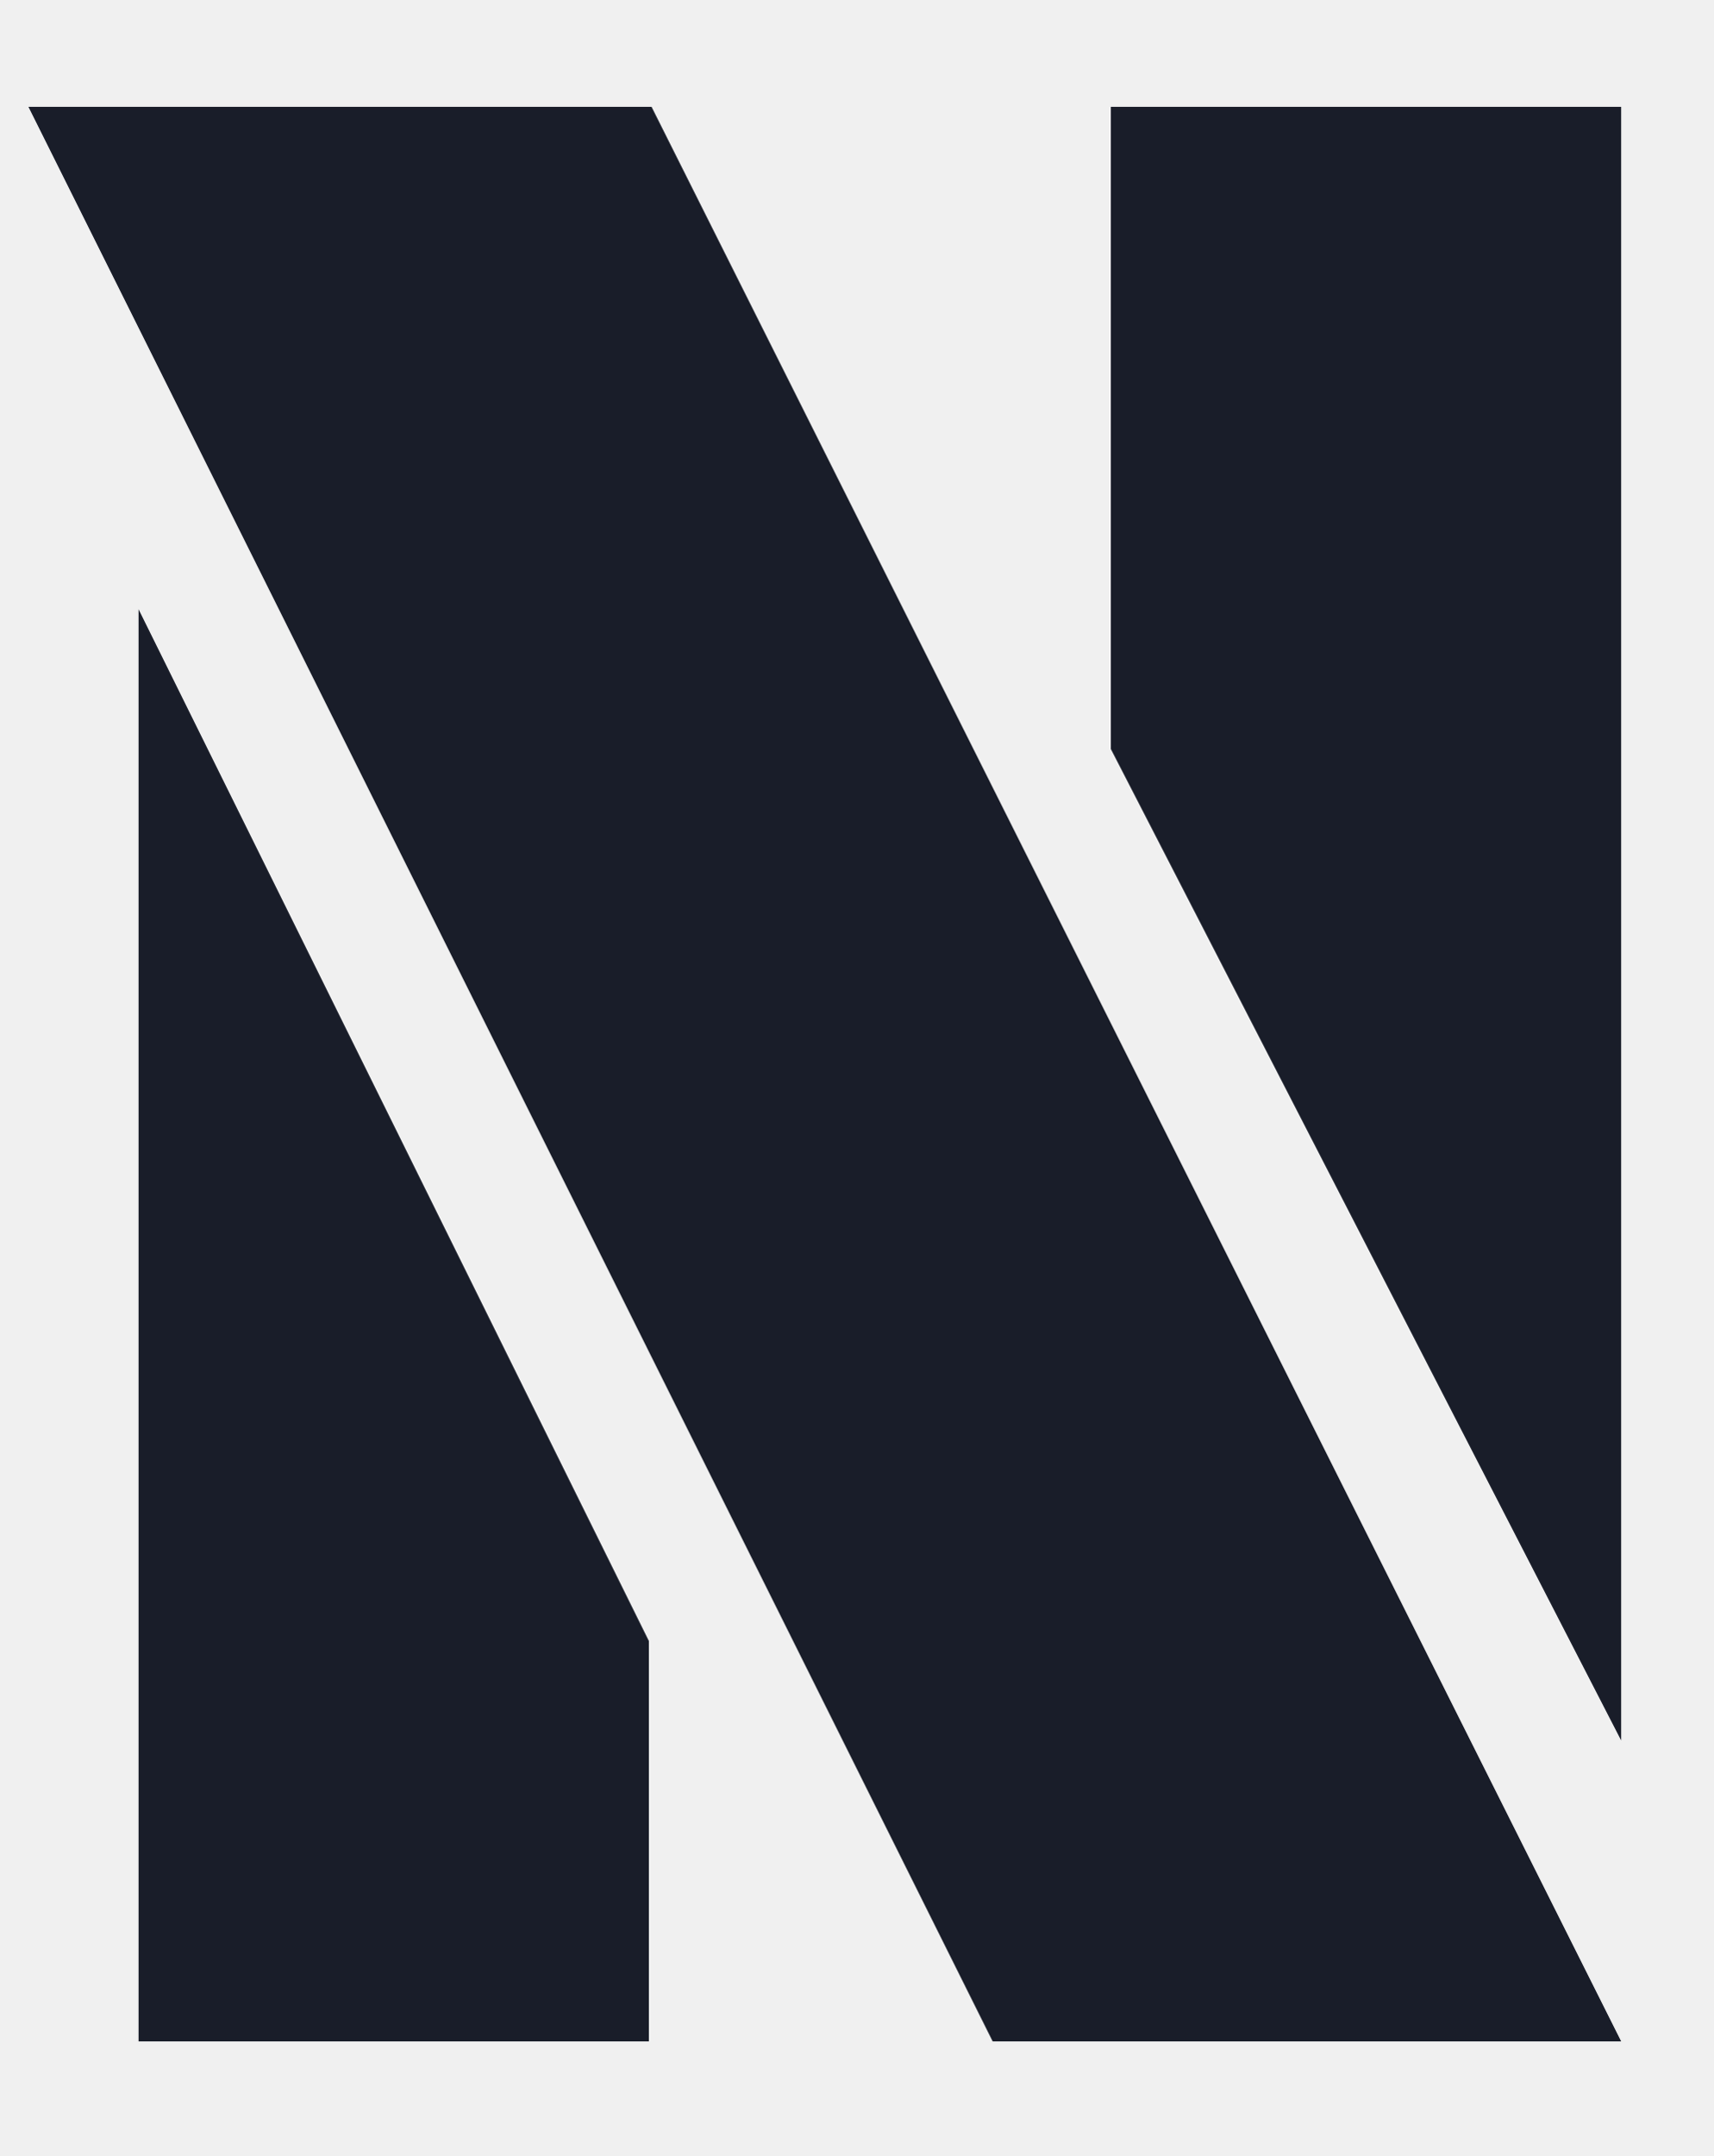
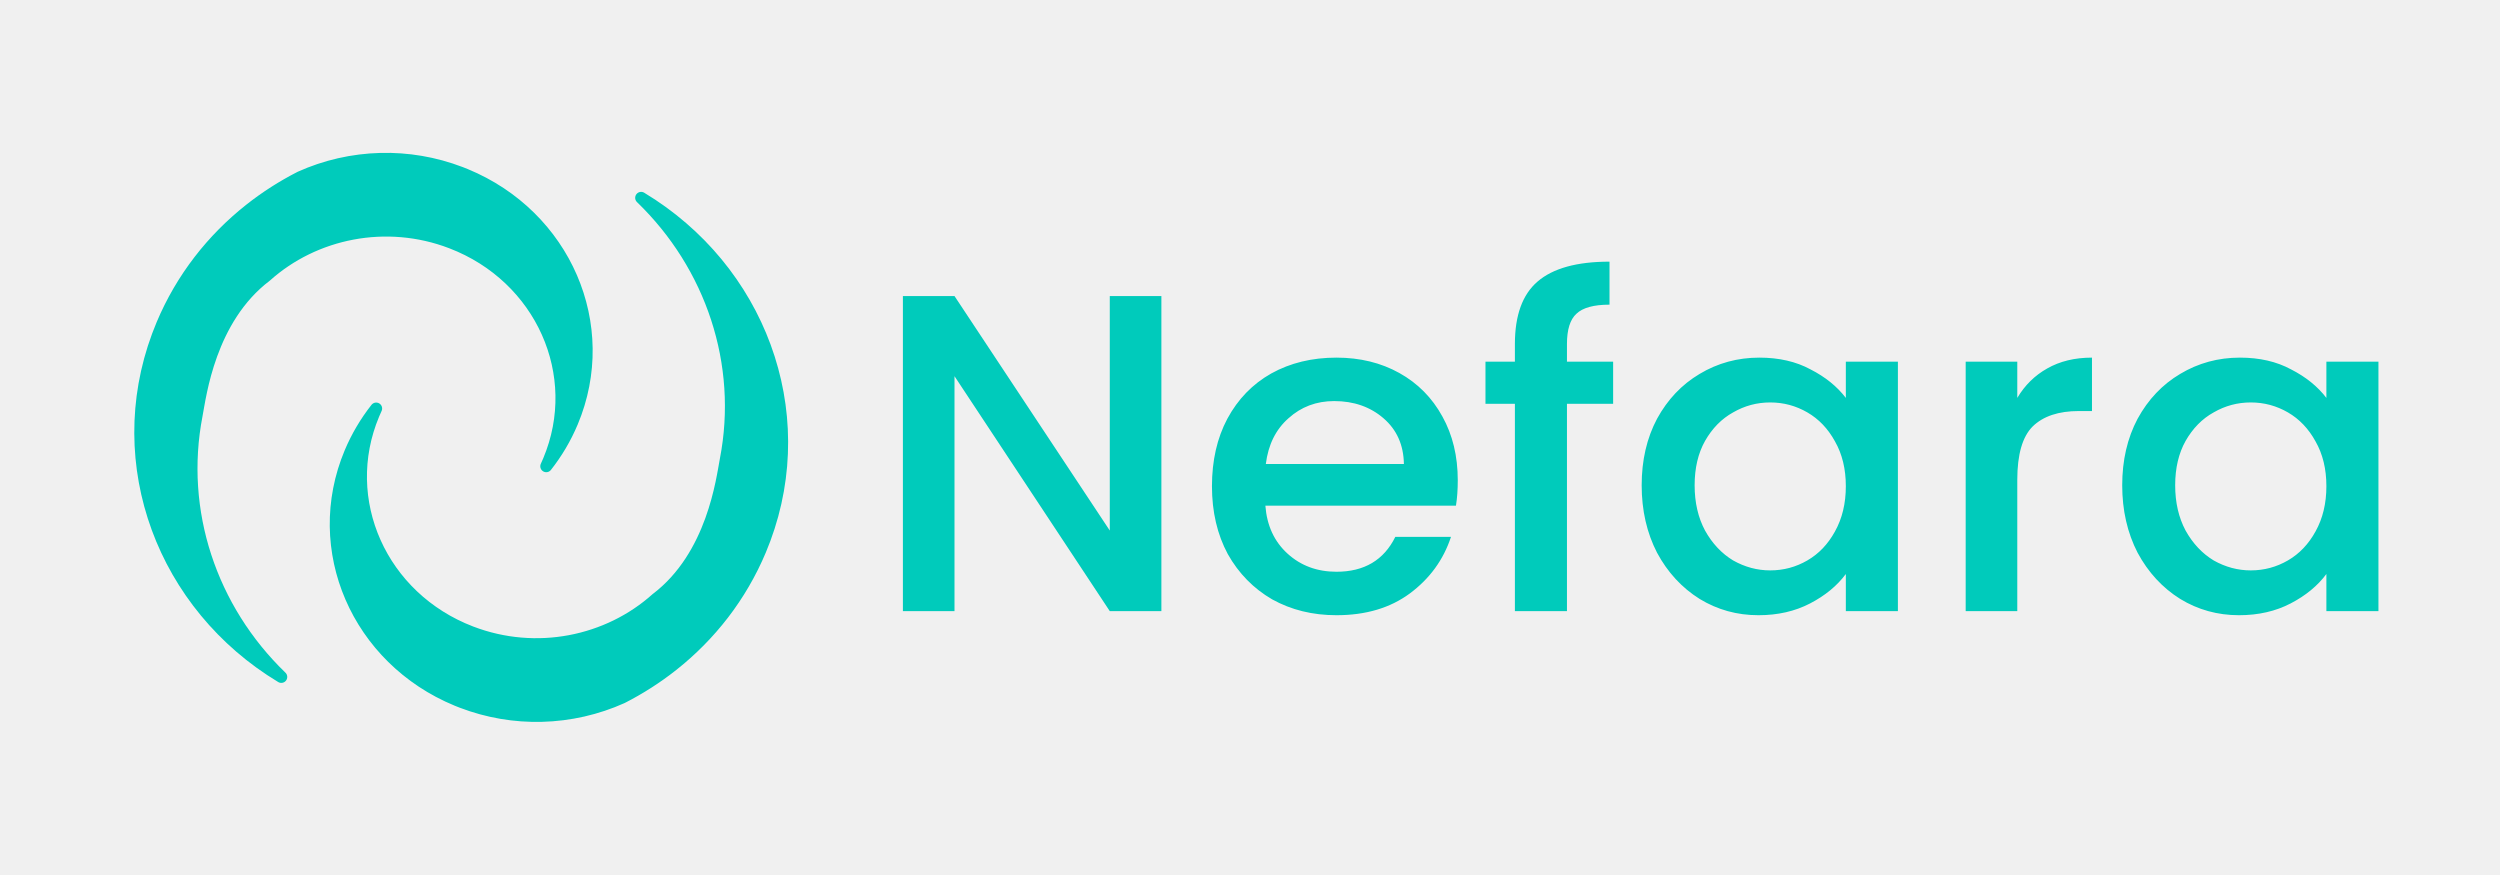
- <svg xmlns="http://www.w3.org/2000/svg" width="241" height="303" viewBox="0 0 241 303" fill="none">
-   <path d="M228.009 287.006H139.614L4 15.021H91.639L228.009 287.006ZM228.009 244.697L156.236 105.305V15.021H228.009V244.697ZM19.488 85.662L91.262 230.72V287.006H19.488V85.662Z" fill="#191D29" />
+ <svg xmlns="http://www.w3.org/2000/svg" width="1263" height="442" viewBox="0 0 1263 442" fill="none">
+   <g clip-path="url(#clip0_44_19)">
+     <path d="M314.295 352.444C323.299 347.845 331.836 342.384 339.76 336.12C358.782 321.081 374.258 301.421 384.101 277.991C384.891 276.114 385.635 274.232 386.337 272.342C410.509 207.277 383.451 135.84 323.901 99.942C359.413 134.217 376.049 183.642 366.651 232.217C364.789 241.846 360.209 280.809 331.556 302.517C307.217 324.305 270.96 331.972 237.965 319.32C192.575 301.916 170.545 252.653 188.763 209.286C189.173 208.307 189.602 207.339 190.047 206.383C184.782 213.064 180.34 220.513 176.925 228.645C156.388 277.534 180.497 332.964 230.822 353.72C231.638 354.057 232.46 354.384 233.291 354.703C246.542 359.784 260.25 362.003 273.67 361.67C287.827 361.318 301.663 358.123 314.295 352.444Z" fill="#00CBBB" stroke="#00CBBB" stroke-width="6.019" stroke-linecap="round" stroke-linejoin="round" />
+     <path d="M151.711 89.487C142.707 94.086 134.169 99.547 126.245 105.811C107.224 120.85 91.747 140.51 81.904 163.941C81.115 165.817 80.371 167.699 79.669 169.589C55.497 234.654 82.555 306.091 142.105 341.99C106.592 307.714 89.957 258.289 99.355 209.714C101.217 200.085 105.796 161.122 134.45 139.414C158.788 117.626 195.046 109.959 228.041 122.611C273.431 140.015 295.46 189.278 277.243 232.645C276.832 233.624 276.404 234.592 275.959 235.548C281.224 228.867 285.666 221.418 289.081 213.286C309.618 164.397 285.509 108.967 235.184 88.211C234.367 87.874 233.545 87.547 232.715 87.228C219.464 82.147 205.755 79.928 192.336 80.261C178.178 80.613 164.343 83.808 151.711 89.487Z" fill="#00CBBB" stroke="#00CBBB" stroke-width="6.019" stroke-linecap="round" stroke-linejoin="round" />
+   </g>
+   <path d="M586.733 308.746H560.661L482.215 190.049V308.746H456.143V149.568H482.215L560.661 268.037V149.568H586.733V308.746ZM736.466 242.651C736.466 247.377 736.161 251.646 735.551 255.458H639.267C640.029 265.521 643.765 273.602 650.473 279.701C657.182 285.799 665.415 288.849 675.173 288.849C689.2 288.849 699.111 282.979 704.905 271.239H733.035C729.224 282.826 722.286 292.356 712.223 299.827C702.313 307.145 689.963 310.804 675.173 310.804C663.128 310.804 652.303 308.136 642.697 302.8C633.244 297.311 625.773 289.687 620.284 279.929C614.948 270.019 612.28 258.584 612.28 245.624C612.28 232.664 614.872 221.305 620.056 211.547C625.392 201.636 632.787 194.013 642.24 188.677C651.846 183.34 662.823 180.672 675.173 180.672C687.066 180.672 697.662 183.264 706.963 188.448C716.264 193.632 723.506 200.95 728.69 210.403C733.874 219.704 736.466 230.453 736.466 242.651ZM709.25 234.417C709.098 224.812 705.667 217.112 698.958 211.318C692.25 205.524 683.94 202.627 674.03 202.627C665.034 202.627 657.334 205.524 650.931 211.318C644.527 216.96 640.715 224.659 639.496 234.417H709.25ZM814.954 204H791.626V308.746H765.325V204H750.46V182.73H765.325V173.811C765.325 159.326 769.137 148.806 776.761 142.25C784.537 135.541 796.658 132.187 813.125 132.187V153.914C805.196 153.914 799.631 155.438 796.429 158.488C793.227 161.385 791.626 166.492 791.626 173.811V182.73H814.954V204ZM829.37 245.166C829.37 232.511 831.962 221.305 837.146 211.547C842.482 201.789 849.648 194.242 858.644 188.905C867.792 183.416 877.855 180.672 888.833 180.672C898.743 180.672 907.358 182.654 914.676 186.618C922.147 190.43 928.093 195.233 932.515 201.027V182.73H958.816V308.746H932.515V289.992C928.093 295.939 922.071 300.894 914.447 304.858C906.824 308.822 898.133 310.804 888.375 310.804C877.55 310.804 867.639 308.06 858.644 302.571C849.648 296.93 842.482 289.154 837.146 279.243C831.962 269.18 829.37 257.821 829.37 245.166ZM932.515 245.624C932.515 236.933 930.685 229.386 927.026 222.982C923.519 216.578 918.869 211.699 913.075 208.345C907.281 204.991 901.03 203.314 894.321 203.314C887.613 203.314 881.362 204.991 875.568 208.345C869.774 211.547 865.047 216.35 861.388 222.753C857.881 229.005 856.128 236.476 856.128 245.166C856.128 253.857 857.881 261.481 861.388 268.037C865.047 274.593 869.774 279.624 875.568 283.131C881.514 286.485 887.765 288.163 894.321 288.163C901.03 288.163 907.281 286.485 913.075 283.131C918.869 279.777 923.519 274.898 927.026 268.494C930.685 261.938 932.515 254.314 932.515 245.624ZM1019.13 201.027C1022.94 194.623 1027.98 189.668 1034.23 186.161C1040.63 182.502 1048.18 180.672 1056.87 180.672V207.659H1050.24C1040.02 207.659 1032.25 210.251 1026.91 215.435C1021.72 220.619 1019.13 229.614 1019.13 242.422V308.746H993.061V182.73H1019.13V201.027ZM1072.14 245.166C1072.14 232.511 1074.74 221.305 1079.92 211.547C1085.26 201.789 1092.42 194.242 1101.42 188.905C1110.57 183.416 1120.63 180.672 1131.61 180.672C1141.52 180.672 1150.13 182.654 1157.45 186.618C1164.92 190.43 1170.87 195.233 1175.29 201.027V182.73H1201.59V308.746H1175.29V289.992C1170.87 295.939 1164.85 300.894 1157.22 304.858C1149.6 308.822 1140.91 310.804 1131.15 310.804C1120.32 310.804 1110.41 308.06 1101.42 302.571C1092.42 296.93 1085.26 289.154 1079.92 279.243C1074.74 269.18 1072.14 257.821 1072.14 245.166ZM1175.29 245.624C1175.29 236.933 1173.46 229.386 1169.8 222.982C1166.29 216.578 1161.64 211.699 1155.85 208.345C1150.06 204.991 1143.8 203.314 1137.1 203.314C1130.39 203.314 1124.14 204.991 1118.34 208.345C1112.55 211.547 1107.82 216.35 1104.16 222.753C1100.66 229.005 1098.9 236.476 1098.9 245.166C1098.9 253.857 1100.66 261.481 1104.16 268.037C1107.82 274.593 1112.55 279.624 1118.34 283.131C1124.29 286.485 1130.54 288.163 1137.1 288.163C1143.8 288.163 1150.06 286.485 1155.85 283.131C1161.64 279.777 1166.29 274.898 1169.8 268.494C1173.46 261.938 1175.29 254.314 1175.29 245.624Z" fill="#00CBBB" />
+   <defs>
+     <clipPath id="clip0_44_19">
+       <rect width="466.005" height="441.931" fill="white" />
+     </clipPath>
+   </defs>
</svg>
